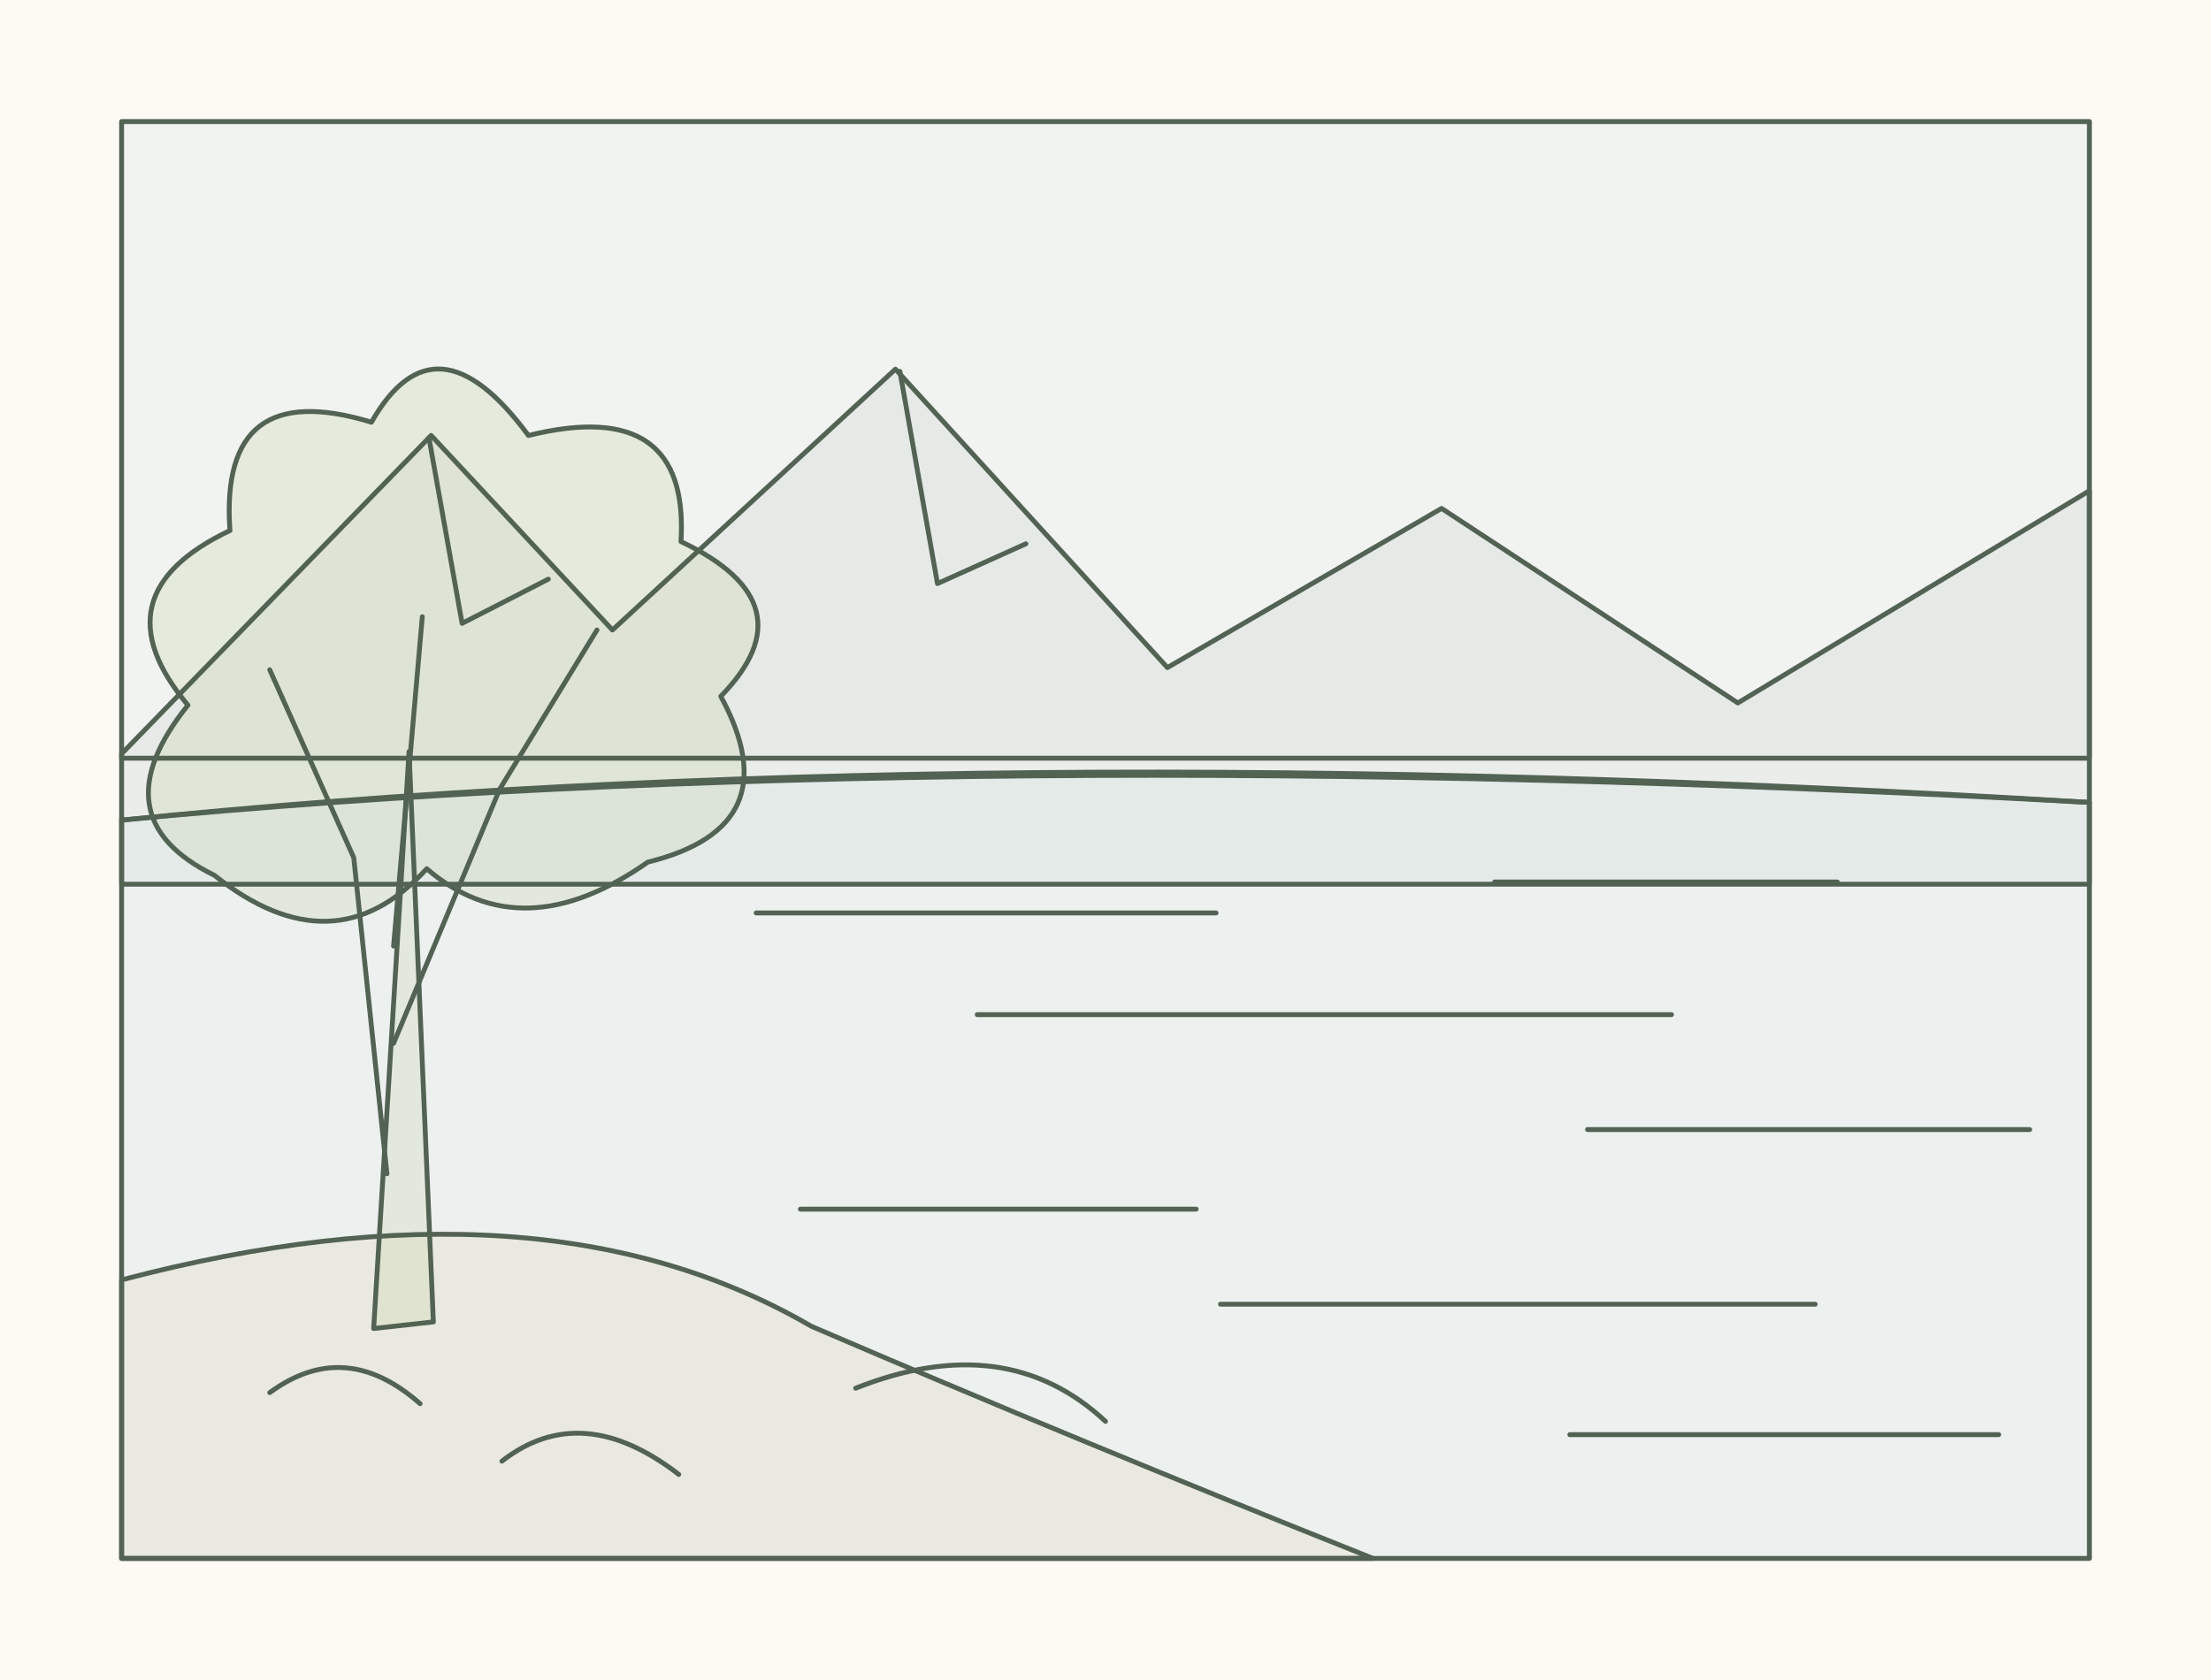
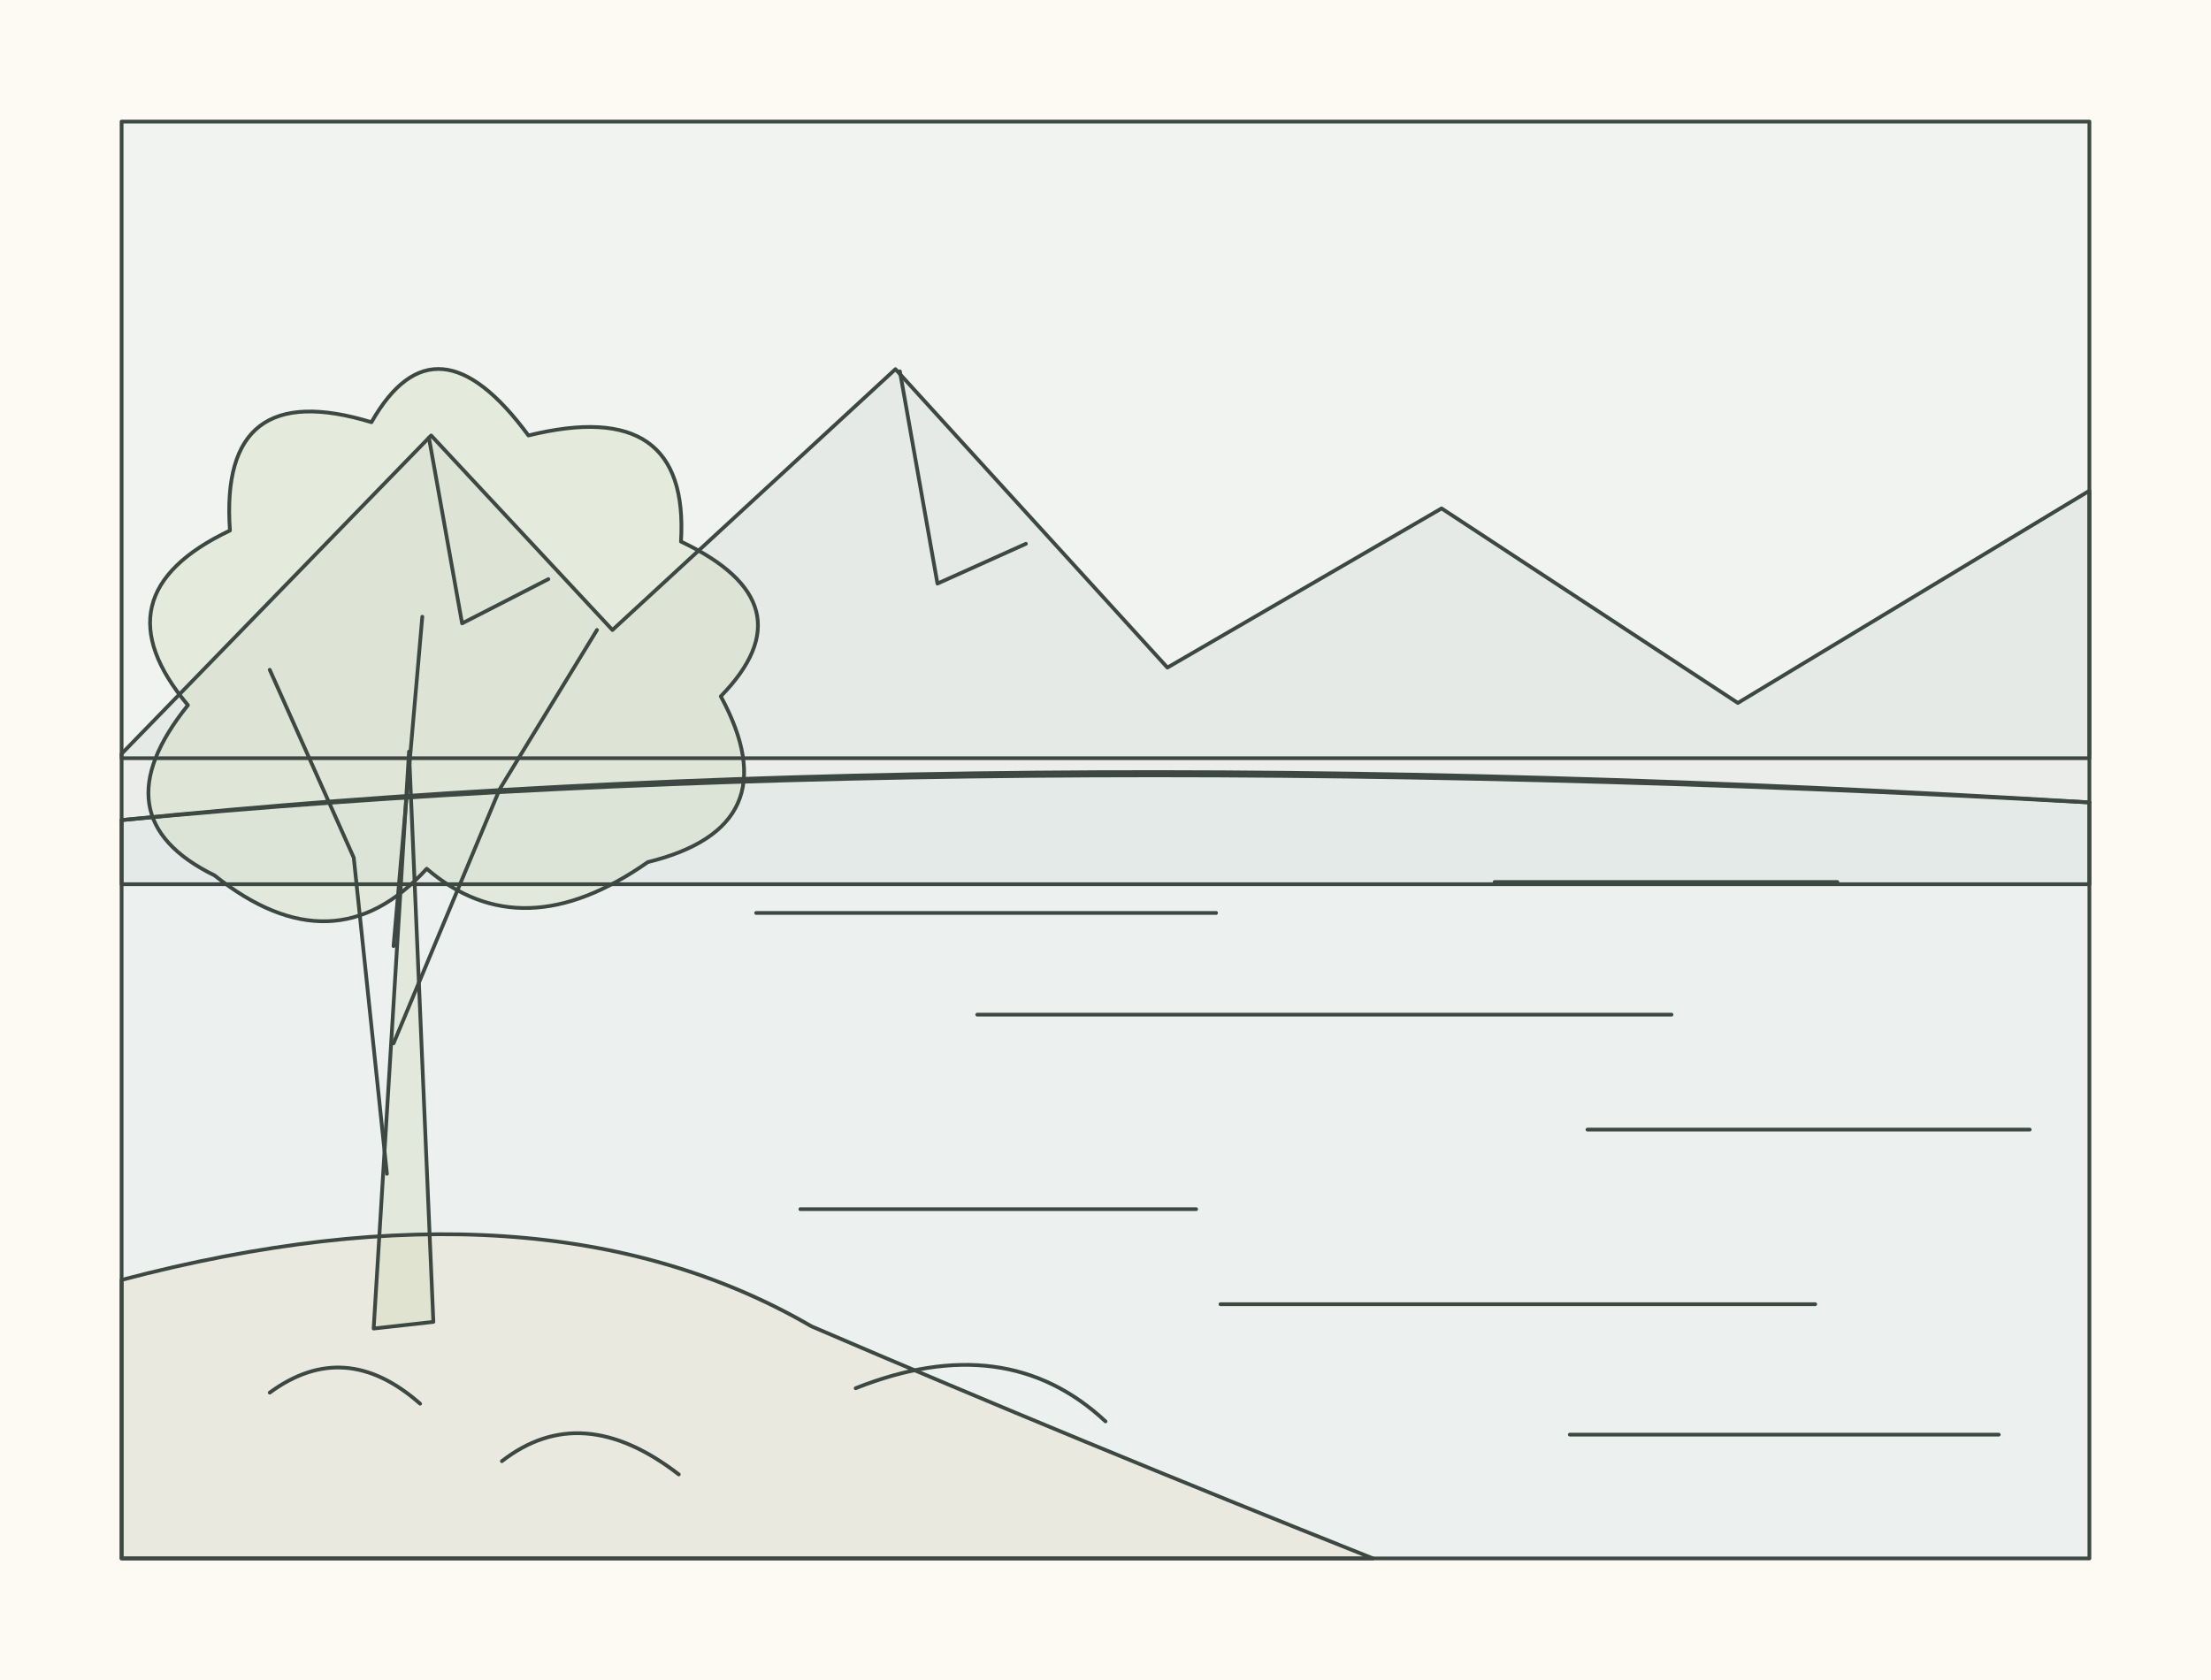
<svg xmlns="http://www.w3.org/2000/svg" width="1000" height="760" viewBox="0 0 1000 760">
  <rect width="1000" height="760" fill="#fcfaf3" />
  <rect x="55" y="55" width="890" height="650" rx="3" fill="#e6edf0" opacity=".28" />
  <g fill="#dfe9eb" opacity=".29" stroke="none">
    <path d="M55 55H945V343H55Z" />
  </g>
  <g fill="#ccd7d1" opacity=".29" stroke="none">
    <path d="M55 341L195 197L277 285L405 167L528 302L652 230L786 318L945 222V400H55Z" />
  </g>
  <g fill="#d3e5e6" opacity=".29" stroke="none">
    <path d="M55 371Q432 335 945 363V705H55Z" />
  </g>
  <g fill="#dfd6b7" opacity=".29" stroke="none">
    <path d="M55 579Q245 529 367 600Q488 652 621 705H55Z" />
  </g>
  <g fill="#c8d6ac" opacity=".29" stroke="none">
    <path d="M169 601L185 340L196 598Z M97 396Q44 370 85 319Q43 269 104 240Q99 170 168 191Q197 140 239 197Q312 179 308 245Q367 273 326 315Q358 374 293 390Q236 430 193 393Q151 439 97 396Z" />
  </g>
-   <g fill="none" stroke="#526253" stroke-width="2.2" stroke-linecap="round" stroke-linejoin="round">
-     <path d="M55 55H945V343H55Z" />
-     <path d="M55 341L195 197L277 285L405 167L528 302L652 230L786 318L945 222V400H55Z" />
-     <path d="M55 371Q432 335 945 363V705H55Z" />
-     <path d="M55 579Q245 529 367 600Q488 652 621 705H55Z" />
-     <path d="M169 601L185 340L196 598Z M97 396Q44 370 85 319Q43 269 104 240Q99 170 168 191Q197 140 239 197Q312 179 308 245Q367 273 326 315Q358 374 293 390Q236 430 193 393Q151 439 97 396Z" />
-     <path d="M175 531L160 388L122 303 M178 472L226 357L270 285 M178 428L191 279 M55 371Q437 332 945 363 M342 413H550 M676 399H831 M442 459H756 M718 511H918 M362 547H541 M552 590H821 M710 649H904 M387 628Q455 601 500 643 M122 630Q156 605 190 635 M227 661Q263 633 307 667 M407 168L424 264L464 246 M194 198L209 282L248 262" />
+   <g fill="none" stroke="#3d4842" stroke-linecap="round" stroke-linejoin="round">
+     <g stroke-width="1.7">
+       <path d="M55 55H945V343H55Z" />
+       <path d="M55 341L195 197L277 285L405 167L528 302L652 230L786 318L945 222V400H55Z" />
+       <path d="M55 371Q432 335 945 363V705H55Z" />
+       <path d="M55 579Q245 529 367 600Q488 652 621 705H55Z" />
+       <path d="M169 601L185 340L196 598Z M97 396Q44 370 85 319Q43 269 104 240Q99 170 168 191Q197 140 239 197Q312 179 308 245Q367 273 326 315Q358 374 293 390Q236 430 193 393Q151 439 97 396Z" />
+       <path d="M175 531L160 388L122 303 M178 472L226 357L270 285 M178 428L191 279 M55 371Q437 332 945 363 M342 413H550 M676 399H831 M442 459H756 M718 511H918 M362 547H541 M552 590H821 M710 649H904 M387 628Q455 601 500 643 M122 630Q156 605 190 635 M227 661Q263 633 307 667 M407 168L424 264L464 246 M194 198L209 282L248 262" />
+     </g>
  </g>
</svg>
